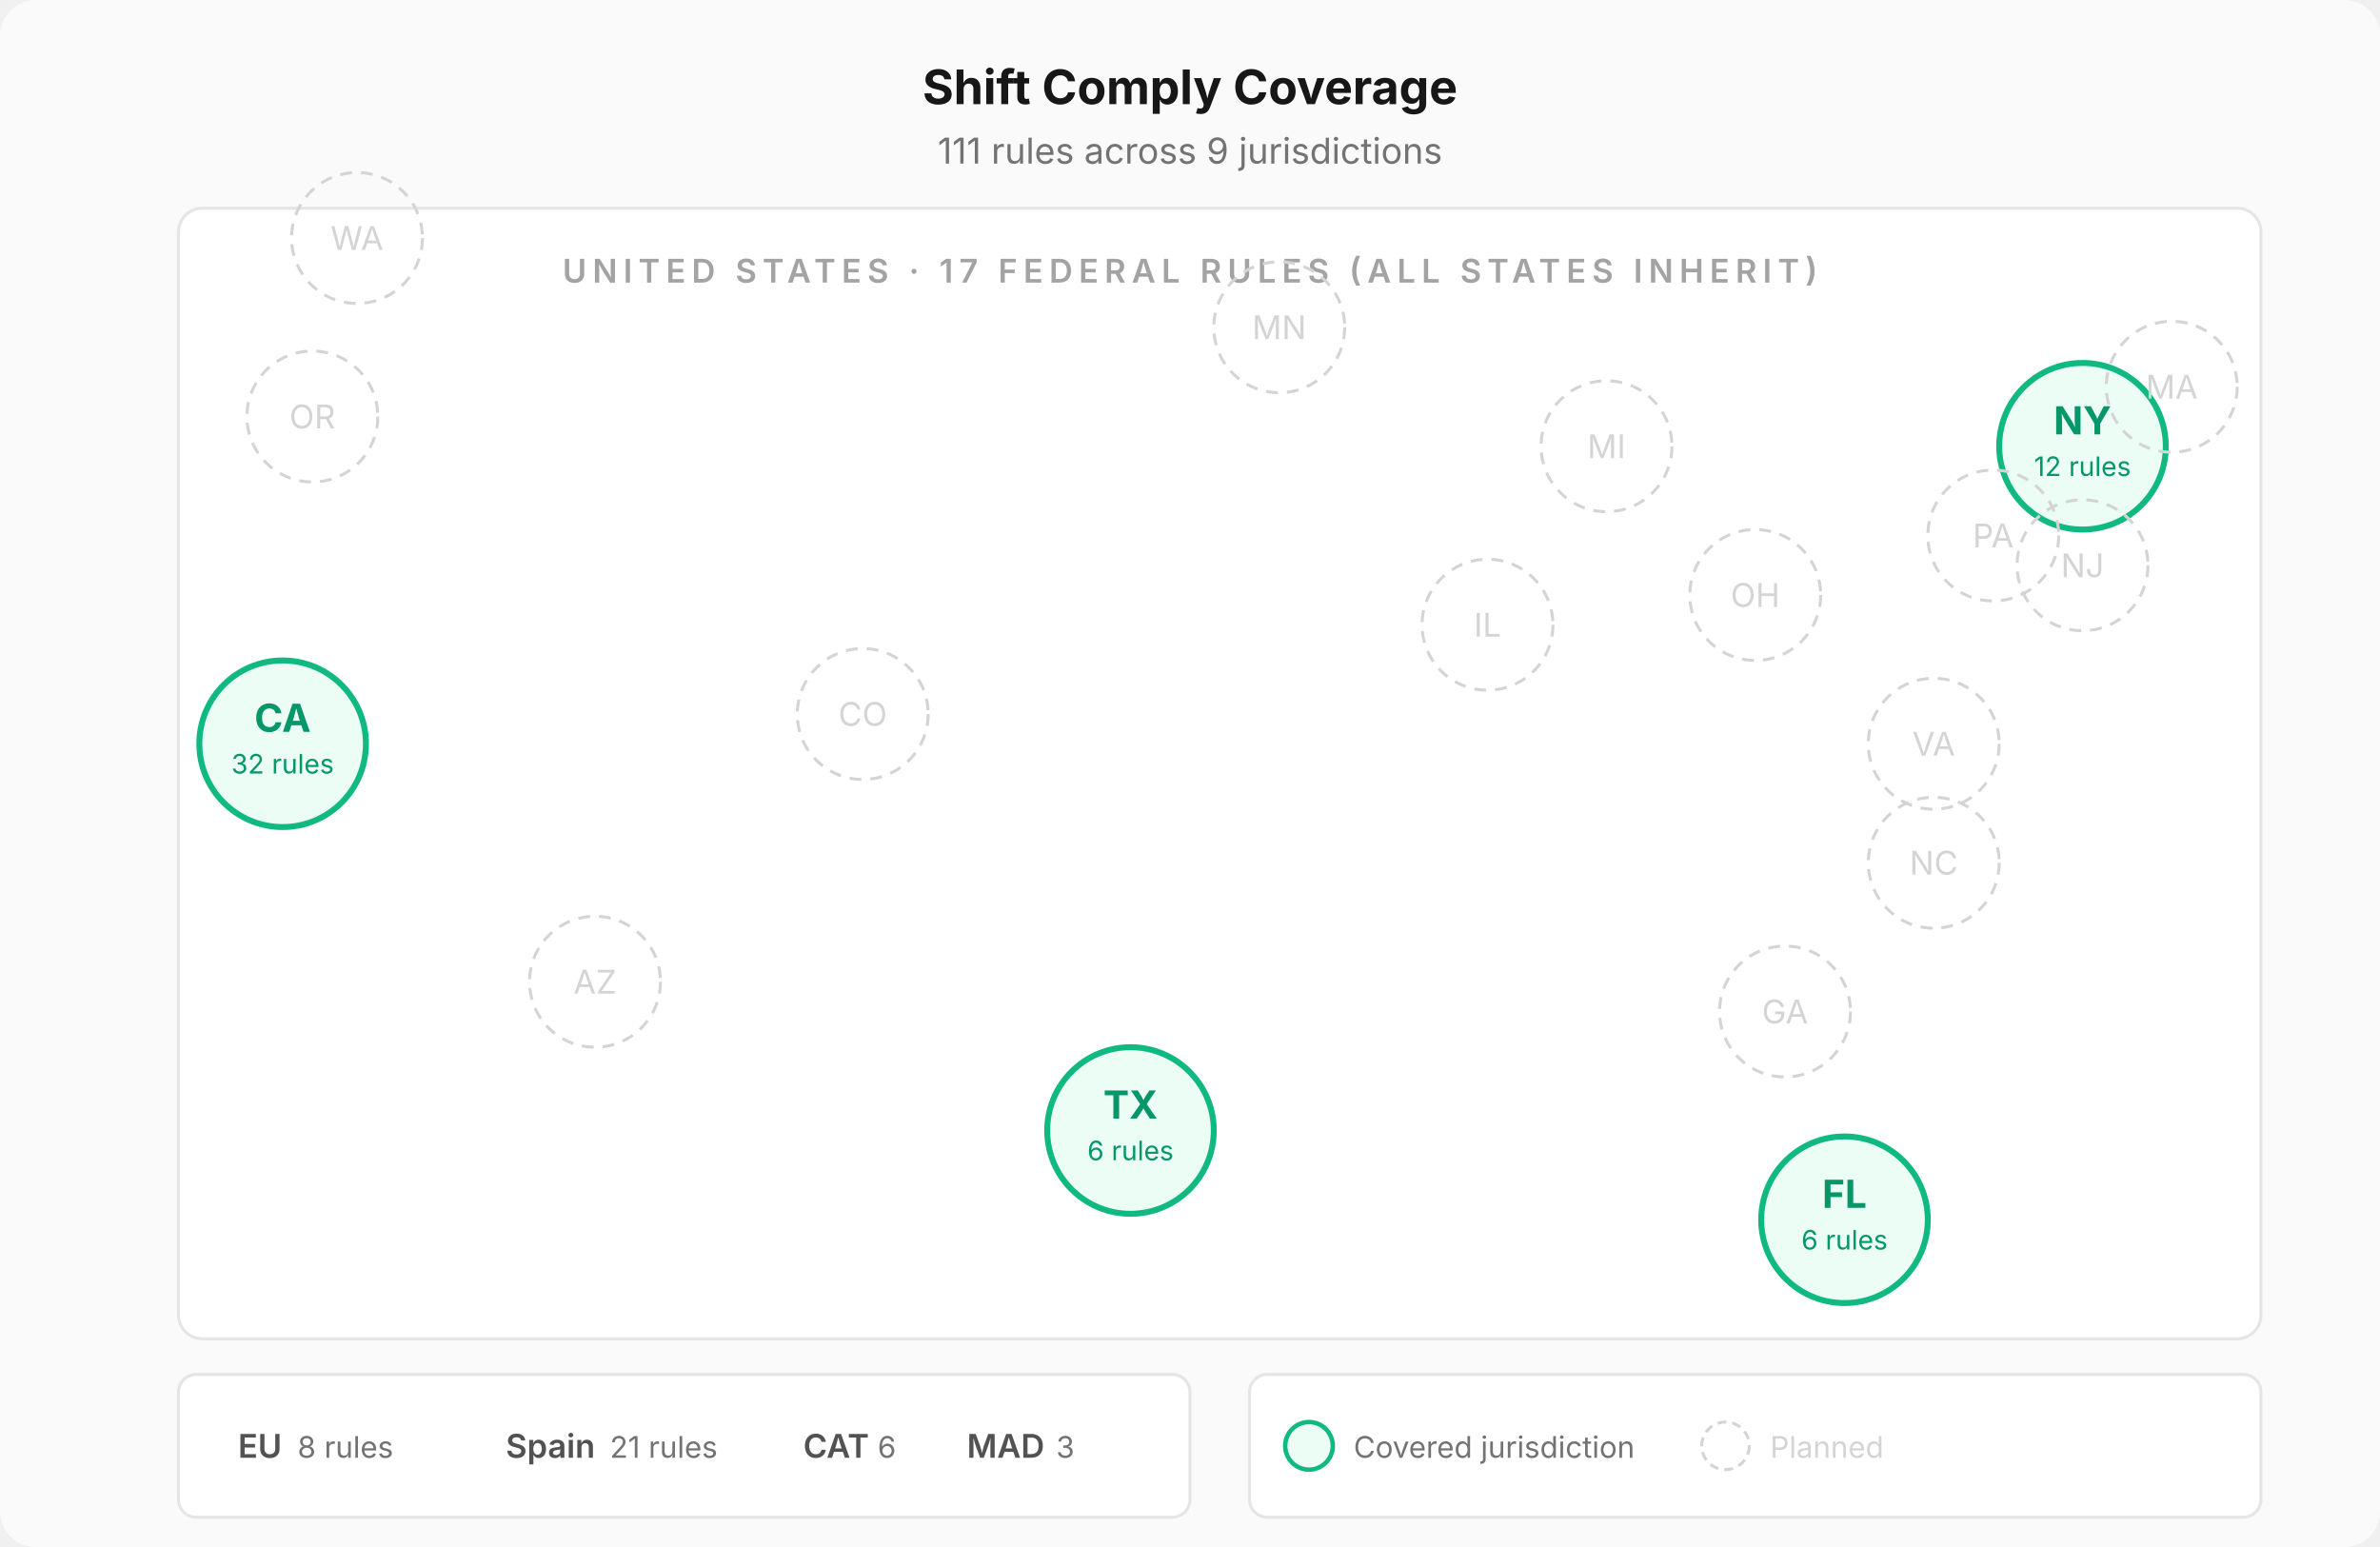
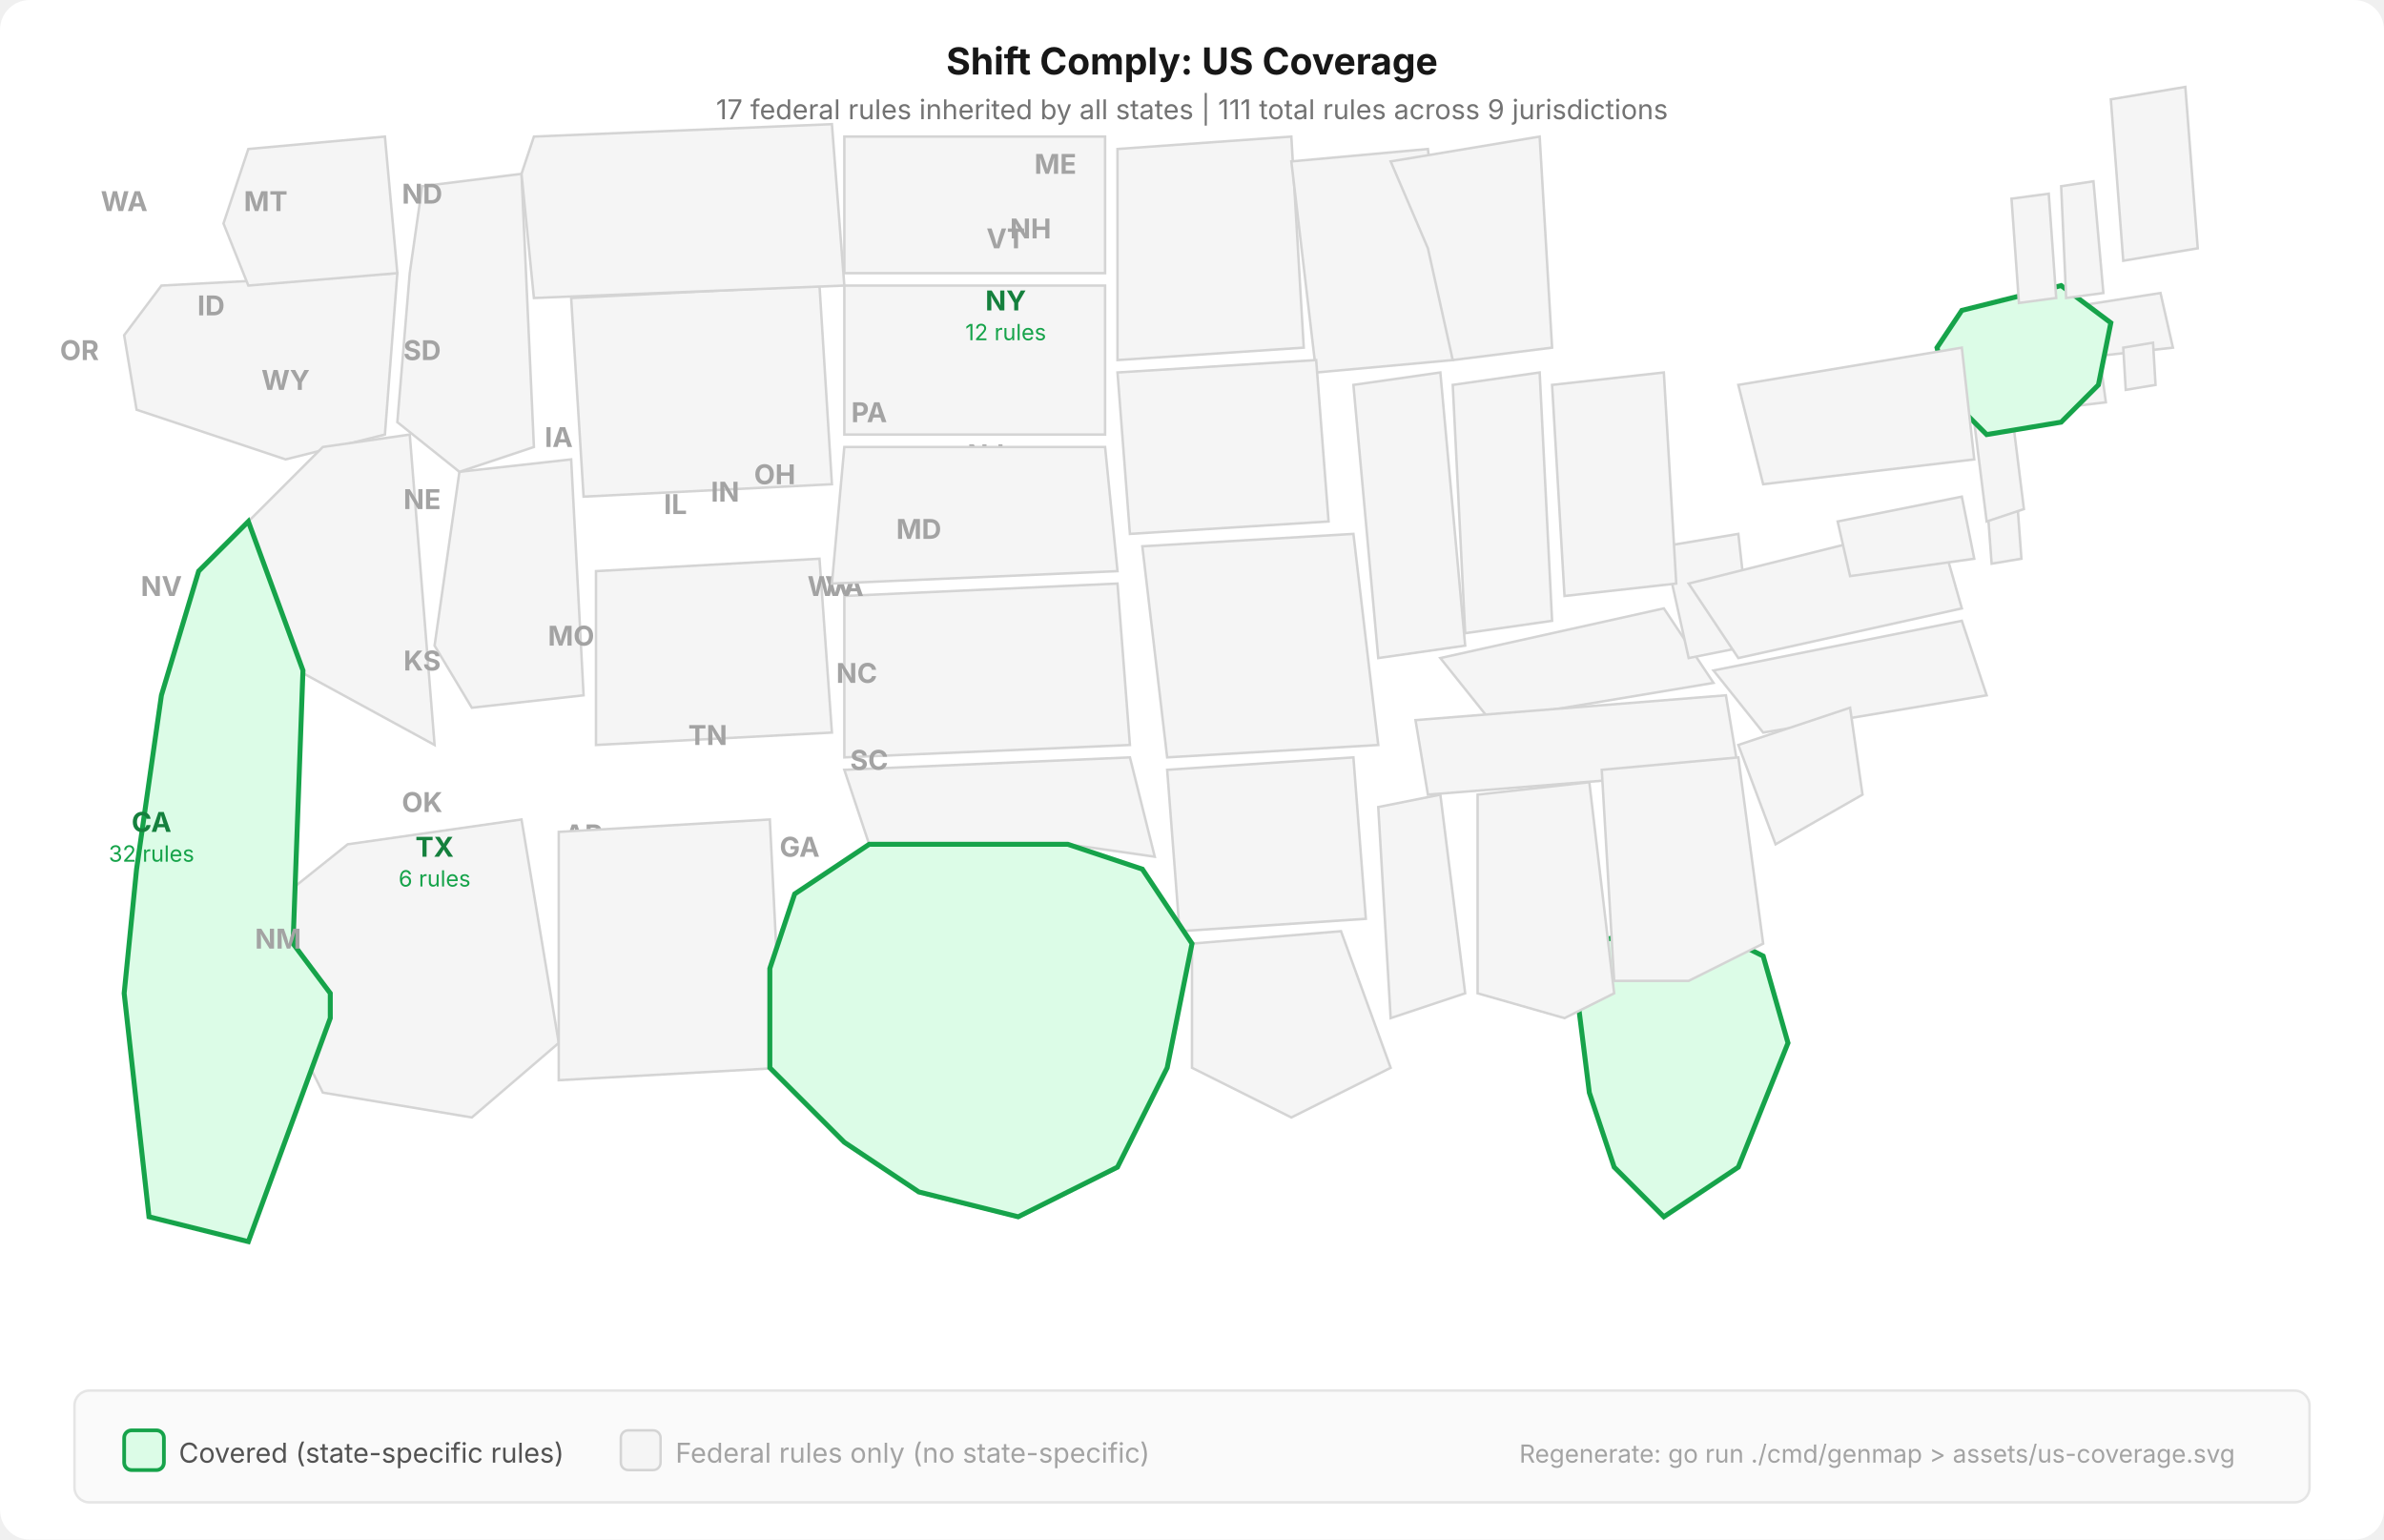
- <svg xmlns="http://www.w3.org/2000/svg" viewBox="0 0 800 520" font-family="system-ui,-apple-system,sans-serif">
-   <rect width="800" height="520" fill="#fafafa" rx="12" />
-   <text x="400" y="35" text-anchor="middle" font-size="16" font-weight="700" fill="#171717">Shift Comply Coverage</text>
-   <text x="400" y="55" text-anchor="middle" font-size="12" fill="#737373">111 rules across 9 jurisdictions</text>
-   <rect x="60" y="70" width="700" height="380" rx="8" fill="white" stroke="#e5e5e5" stroke-width="1" />
-   <text x="400" y="95" text-anchor="middle" font-size="11" fill="#a3a3a3" font-weight="600" letter-spacing="2">UNITED STATES · 17 FEDERAL RULES (ALL STATES INHERIT)</text>
-   <circle cx="700" cy="150" r="28" fill="#ecfdf5" stroke="#10b981" stroke-width="2" />
-   <text x="700" y="146" text-anchor="middle" font-size="13" font-weight="700" fill="#059669">NY</text>
-   <text x="700" y="160" text-anchor="middle" font-size="9" fill="#059669">12 rules</text>
-   <circle cx="620" cy="410" r="28" fill="#ecfdf5" stroke="#10b981" stroke-width="2" />
-   <text x="620" y="406" text-anchor="middle" font-size="13" font-weight="700" fill="#059669">FL</text>
-   <text x="620" y="420" text-anchor="middle" font-size="9" fill="#059669">6 rules</text>
-   <circle cx="730" cy="130" r="22" fill="none" stroke="#d4d4d4" stroke-width="1" stroke-dasharray="4,3" />
-   <text x="730" y="134" text-anchor="middle" font-size="11" fill="#d4d4d4">MA</text>
-   <circle cx="105" cy="140" r="22" fill="none" stroke="#d4d4d4" stroke-width="1" stroke-dasharray="4,3" />
-   <text x="105" y="144" text-anchor="middle" font-size="11" fill="#d4d4d4">OR</text>
-   <circle cx="600" cy="340" r="22" fill="none" stroke="#d4d4d4" stroke-width="1" stroke-dasharray="4,3" />
-   <text x="600" y="344" text-anchor="middle" font-size="11" fill="#d4d4d4">GA</text>
-   <circle cx="650" cy="290" r="22" fill="none" stroke="#d4d4d4" stroke-width="1" stroke-dasharray="4,3" />
-   <text x="650" y="294" text-anchor="middle" font-size="11" fill="#d4d4d4">NC</text>
-   <circle cx="540" cy="150" r="22" fill="none" stroke="#d4d4d4" stroke-width="1" stroke-dasharray="4,3" />
-   <text x="540" y="154" text-anchor="middle" font-size="11" fill="#d4d4d4">MI</text>
-   <circle cx="700" cy="190" r="22" fill="none" stroke="#d4d4d4" stroke-width="1" stroke-dasharray="4,3" />
-   <text x="700" y="194" text-anchor="middle" font-size="11" fill="#d4d4d4">NJ</text>
-   <circle cx="430" cy="110" r="22" fill="none" stroke="#d4d4d4" stroke-width="1" stroke-dasharray="4,3" />
-   <text x="430" y="114" text-anchor="middle" font-size="11" fill="#d4d4d4">MN</text>
-   <circle cx="290" cy="240" r="22" fill="none" stroke="#d4d4d4" stroke-width="1" stroke-dasharray="4,3" />
-   <text x="290" y="244" text-anchor="middle" font-size="11" fill="#d4d4d4">CO</text>
-   <circle cx="380" cy="380" r="28" fill="#ecfdf5" stroke="#10b981" stroke-width="2" />
-   <text x="380" y="376" text-anchor="middle" font-size="13" font-weight="700" fill="#059669">TX</text>
-   <text x="380" y="390" text-anchor="middle" font-size="9" fill="#059669">6 rules</text>
-   <circle cx="500" cy="210" r="22" fill="none" stroke="#d4d4d4" stroke-width="1" stroke-dasharray="4,3" />
-   <text x="500" y="214" text-anchor="middle" font-size="11" fill="#d4d4d4">IL</text>
-   <circle cx="120" cy="80" r="22" fill="none" stroke="#d4d4d4" stroke-width="1" stroke-dasharray="4,3" />
-   <text x="120" y="84" text-anchor="middle" font-size="11" fill="#d4d4d4">WA</text>
-   <circle cx="590" cy="200" r="22" fill="none" stroke="#d4d4d4" stroke-width="1" stroke-dasharray="4,3" />
-   <text x="590" y="204" text-anchor="middle" font-size="11" fill="#d4d4d4">OH</text>
-   <circle cx="200" cy="330" r="22" fill="none" stroke="#d4d4d4" stroke-width="1" stroke-dasharray="4,3" />
-   <text x="200" y="334" text-anchor="middle" font-size="11" fill="#d4d4d4">AZ</text>
-   <circle cx="95" cy="250" r="28" fill="#ecfdf5" stroke="#10b981" stroke-width="2" />
-   <text x="95" y="246" text-anchor="middle" font-size="13" font-weight="700" fill="#059669">CA</text>
-   <text x="95" y="260" text-anchor="middle" font-size="9" fill="#059669">32 rules</text>
-   <circle cx="670" cy="180" r="22" fill="none" stroke="#d4d4d4" stroke-width="1" stroke-dasharray="4,3" />
-   <text x="670" y="184" text-anchor="middle" font-size="11" fill="#d4d4d4">PA</text>
-   <circle cx="650" cy="250" r="22" fill="none" stroke="#d4d4d4" stroke-width="1" stroke-dasharray="4,3" />
-   <text x="650" y="254" text-anchor="middle" font-size="11" fill="#d4d4d4">VA</text>
-   <rect x="60" y="462" width="340" height="48" rx="6" fill="white" stroke="#e5e5e5" />
-   <text x="80" y="490" font-size="11" fill="#525252" font-weight="600">EU</text>
-   <text x="100" y="490" font-size="10" fill="#737373">8 rules</text>
-   <text x="170" y="490" font-size="11" fill="#525252" font-weight="600">Spain</text>
-   <text x="205" y="490" font-size="10" fill="#737373">21 rules</text>
-   <text x="270" y="490" font-size="11" fill="#525252" font-weight="600">CAT</text>
-   <text x="295" y="490" font-size="10" fill="#737373">6</text>
-   <text x="325" y="490" font-size="11" fill="#525252" font-weight="600">MAD</text>
-   <text x="355" y="490" font-size="10" fill="#737373">3</text>
-   <rect x="420" y="462" width="340" height="48" rx="6" fill="white" stroke="#e5e5e5" />
-   <circle cx="440" cy="486" r="8" fill="#ecfdf5" stroke="#10b981" stroke-width="1.5" />
-   <text x="455" y="490" font-size="10" fill="#737373">Covered jurisdiction</text>
-   <circle cx="580" cy="486" r="8" fill="none" stroke="#d4d4d4" stroke-width="1" stroke-dasharray="3,2" />
-   <text x="595" y="490" font-size="10" fill="#d4d4d4">Planned</text>
+ <svg xmlns="http://www.w3.org/2000/svg" viewBox="0 0 960 620" font-family="system-ui,-apple-system,sans-serif">
+   <defs>
+     <style>.state-covered{fill:#dcfce7;stroke:#16a34a;stroke-width:2}.state-default{fill:#f5f5f5;stroke:#d4d4d4;stroke-width:1}.label{font-size:11px;font-weight:700;text-anchor:middle;pointer-events:none}.label-covered{fill:#15803d}.label-default{fill:#a3a3a3}.rules-count{font-size:9px;font-weight:400;fill:#16a34a;text-anchor:middle}</style>
+   </defs>
+   <rect width="960" height="620" fill="white" rx="12" />
+   <text x="480" y="30" text-anchor="middle" font-size="15" font-weight="700" fill="#171717">Shift Comply: US Coverage</text>
+   <text x="480" y="48" text-anchor="middle" font-size="11" fill="#737373">17 federal rules inherited by all states | 111 total rules across 9 jurisdictions</text>
+   <path d="M450,60 L520,55 L525,140 L450,145 L450,60Z" class="state-default" />
+   <text x="225" y="100" class="label label-default">MN</text>
+   <path d="M580,265 L670,245 L690,275 L600,290 L580,265Z" class="state-default" />
+   <text x="290" y="270" class="label label-default">KY</text>
+   <path d="M800,200 L812,198 L814,225 L802,227 L800,200Z" class="state-default" />
+   <text x="400" y="212" class="label label-default">DE</text>
+   <path d="M240,230 L330,225 L335,295 L240,300 L240,230Z" class="state-default" />
+   <text x="120" y="262" class="label label-default">CO</text>
+   <path d="M470,310 L545,305 L550,370 L475,375 L470,310Z" class="state-default" />
+   <text x="235" y="340" class="label label-default">AR</text>
+   <path d="M670,220 L700,215 L705,260 L680,265 L670,220Z" class="state-default" />
+   <text x="335" y="240" class="label label-default">WV</text>
+   <path d="M185,190 L230,185 L235,280 L190,285 L175,260 L185,190Z" class="state-default" />
+   <text x="92" y="235" class="label label-default">UT</text>
+   <path d="M340,310 L455,305 L465,345 L430,340 L350,340 L340,310Z" class="state-default" />
+   <text x="170" y="327" class="label label-default">OK</text>
+   <path d="M570,290 L695,280 L700,310 L575,320 L570,290Z" class="state-default" />
+   <text x="285" y="300" class="label label-default">TN</text>
+   <path d="M820,145 L845,140 L848,162 L823,165 L820,145Z" class="state-default" />
+   <text x="410" y="153" class="label label-default">CT</text>
+   <path d="M825,125 L870,118 L875,140 L830,145 L825,125Z" class="state-default" />
+   <text x="412" y="132" class="label label-default">MA</text>
+   <path d="M855,140 L867,138 L868,155 L856,157 L855,140Z" class="state-default" />
+   <text x="427" y="147" class="label label-default">RI</text>
+   <path d="M640,380 L680,370 L710,385 L720,420 L700,470 L670,490 L650,470 L640,440 L635,400 L640,380Z" class="state-covered" />
+   <text x="320" y="382" class="label label-covered">FL</text>
+   <text x="320" y="394" class="rules-count">6 rules</text>
+   <path d="M65,115 L160,110 L155,175 L115,185 L55,165 L50,135 L65,115Z" class="state-default" />
+   <text x="32" y="145" class="label label-default">OR</text>
+   <path d="M170,75 L210,70 L215,180 L185,190 L160,170 L165,110 L170,75Z" class="state-default" />
+   <text x="85" y="127" class="label label-default">ID</text>
+   <path d="M230,120 L330,115 L335,195 L235,200 L230,120Z" class="state-default" />
+   <text x="115" y="157" class="label label-default">WY</text>
+   <path d="M340,55 L445,55 L445,110 L340,110 L340,55Z" class="state-default" />
+   <text x="170" y="82" class="label label-default">ND</text>
+   <path d="M340,115 L445,115 L445,175 L340,175 L340,115Z" class="state-default" />
+   <text x="170" y="145" class="label label-default">SD</text>
+   <path d="M520,65 L575,60 L585,145 L530,150 L520,65Z" class="state-default" />
+   <text x="260" y="105" class="label label-default">WI</text>
+   <path d="M645,310 L700,305 L710,380 L680,395 L650,395 L645,310Z" class="state-default" />
+   <text x="322" y="345" class="label label-default">GA</text>
+   <path d="M130,180 L165,175 L175,300 L120,270 L100,210 L130,180Z" class="state-default" />
+   <text x="65" y="240" class="label label-default">NV</text>
+   <path d="M140,340 L210,330 L225,420 L190,450 L130,440 L110,400 L115,360 L140,340Z" class="state-default" />
+   <text x="70" y="380" class="label label-default">AZ</text>
+   <path d="M340,240 L450,235 L455,300 L340,305 L340,240Z" class="state-default" />
+   <text x="170" y="270" class="label label-default">KS</text>
+   <path d="M460,220 L545,215 L555,300 L470,305 L460,220Z" class="state-default" />
+   <text x="230" y="260" class="label label-default">MO</text>
+   <path d="M555,325 L580,320 L590,400 L560,410 L555,325Z" class="state-default" />
+   <text x="277" y="362" class="label label-default">MS</text>
+   <path d="M595,320 L640,315 L650,400 L630,410 L595,400 L595,320Z" class="state-default" />
+   <text x="297" y="360" class="label label-default">AL</text>
+   <path d="M690,270 L790,250 L800,280 L710,295 L690,270Z" class="state-default" />
+   <text x="345" y="275" class="label label-default">NC</text>
+   <path d="M795,170 L810,165 L815,205 L800,210 L795,170Z" class="state-default" />
+   <text x="397" y="187" class="label label-default">NJ</text>
+   <path d="M810,120 L830,115 L850,130 L845,155 L830,170 L800,175 L785,160 L780,140 L790,125 L810,120Z" class="state-covered" />
+   <text x="405" y="125" class="label label-covered">NY</text>
+   <text x="405" y="137" class="rules-count">12 rules</text>
+   <path d="M100,60 L155,55 L160,110 L100,115 L90,90 L100,60Z" class="state-default" />
+   <text x="50" y="85" class="label label-default">WA</text>
+   <path d="M450,150 L530,145 L535,210 L455,215 L450,150Z" class="state-default" />
+   <text x="225" y="180" class="label label-default">IA</text>
+   <path d="M480,380 L540,375 L560,430 L520,450 L480,430 L480,380Z" class="state-default" />
+   <text x="240" y="405" class="label label-default">LA</text>
+   <path d="M585,155 L620,150 L625,250 L590,255 L585,155Z" class="state-default" />
+   <text x="292" y="202" class="label label-default">IN</text>
+   <path d="M625,155 L670,150 L675,235 L630,240 L625,155Z" class="state-default" />
+   <text x="312" y="195" class="label label-default">OH</text>
+   <path d="M560,65 L620,55 L625,140 L585,145 L575,100 L560,65Z" class="state-default" />
+   <text x="280" y="102" class="label label-default">MI</text>
+   <path d="M680,235 L780,210 L790,245 L700,265 L680,235Z" class="state-default" />
+   <text x="340" y="240" class="label label-default">VA</text>
+   <path d="M122,270 L118,380 L133,400 L133,410 L100,500 L60,490 L50,400 L55,350 L65,280 L80,230 L100,210 L122,270Z" class="state-covered" />
+   <text x="61" y="335" class="label label-covered">CA</text>
+   <text x="61" y="347" class="rules-count">32 rules</text>
+   <path d="M225,335 L310,330 L315,430 L225,435 L225,335Z" class="state-default" />
+   <text x="112" y="382" class="label label-default">NM</text>
+   <path d="M215,55 L335,50 L340,115 L215,120 L210,70 L215,55Z" class="state-default" />
+   <text x="107" y="85" class="label label-default">MT</text>
+   <path d="M340,180 L445,180 L450,230 L335,235 L340,180Z" class="state-default" />
+   <text x="170" y="205" class="label label-default">NE</text>
+   <path d="M350,340 L430,340 L460,350 L480,380 L470,430 L450,470 L410,490 L370,480 L340,460 L310,430 L310,390 L320,360 L350,340Z" class="state-covered" />
+   <text x="175" y="345" class="label label-covered">TX</text>
+   <text x="175" y="357" class="rules-count">6 rules</text>
+   <path d="M545,155 L580,150 L590,260 L555,265 L545,155Z" class="state-default" />
+   <text x="272" y="207" class="label label-default">IL</text>
+   <path d="M700,300 L745,285 L750,320 L715,340 L700,300Z" class="state-default" />
+   <text x="350" y="310" class="label label-default">SC</text>
+   <path d="M700,155 L790,140 L795,185 L710,195 L700,155Z" class="state-default" />
+   <text x="350" y="170" class="label label-default">PA</text>
+   <path d="M810,80 L825,78 L828,120 L813,122 L810,80Z" class="state-default" />
+   <text x="405" y="100" class="label label-default">VT</text>
+   <path d="M830,75 L843,73 L847,118 L832,120 L830,75Z" class="state-default" />
+   <text x="415" y="96" class="label label-default">NH</text>
+   <path d="M850,40 L880,35 L885,100 L855,105 L850,40Z" class="state-default" />
+   <text x="425" y="70" class="label label-default">ME</text>
+   <path d="M740,210 L790,200 L795,225 L745,232 L740,210Z" class="state-default" />
+   <text x="370" y="217" class="label label-default">MD</text>
+   <rect x="30" y="560" width="900" height="45" rx="6" fill="#fafafa" stroke="#e5e5e5" />
+   <rect x="50" y="576" width="16" height="16" rx="3" fill="#dcfce7" stroke="#16a34a" stroke-width="1.5" />
+   <text x="72" y="589" font-size="11" fill="#525252">Covered (state-specific rules)</text>
+   <rect x="250" y="576" width="16" height="16" rx="3" fill="#f5f5f5" stroke="#d4d4d4" />
+   <text x="272" y="589" font-size="11" fill="#a3a3a3">Federal rules only (no state-specific)</text>
+   <text x="900" y="589" text-anchor="end" font-size="10" fill="#a3a3a3">Regenerate: go run ./cmd/genmap &gt; assets/us-coverage.svg</text>
</svg>
